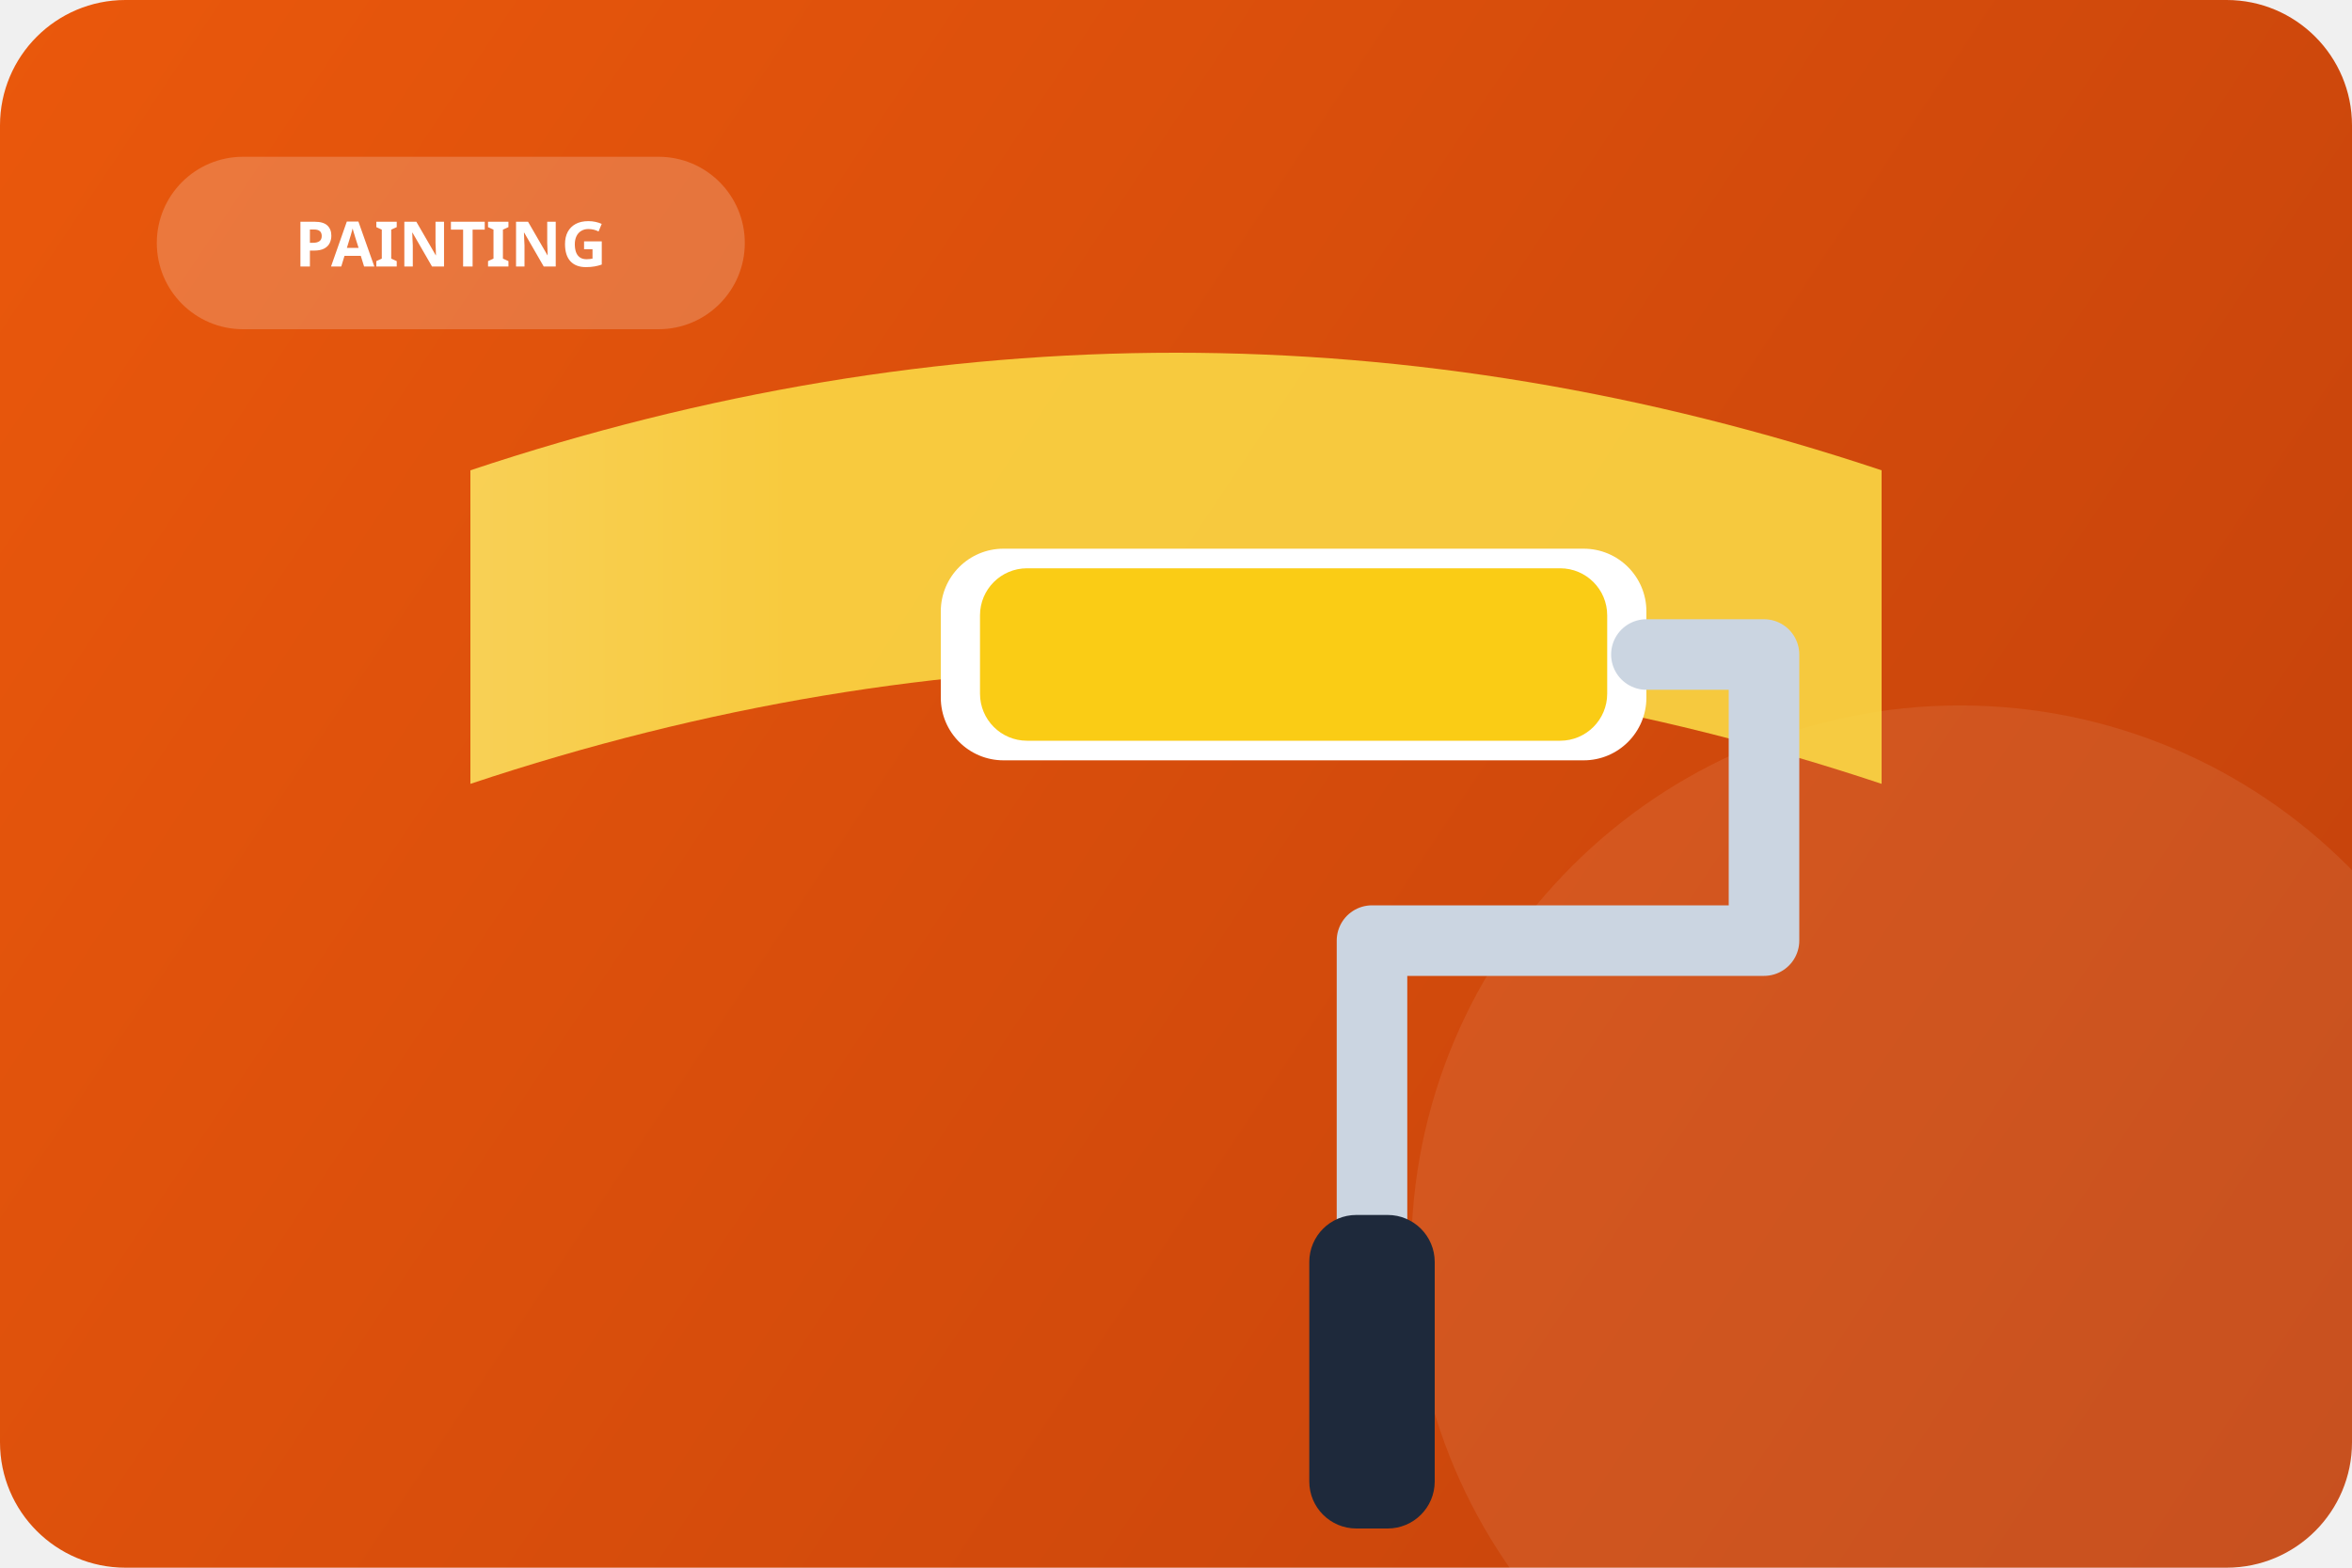
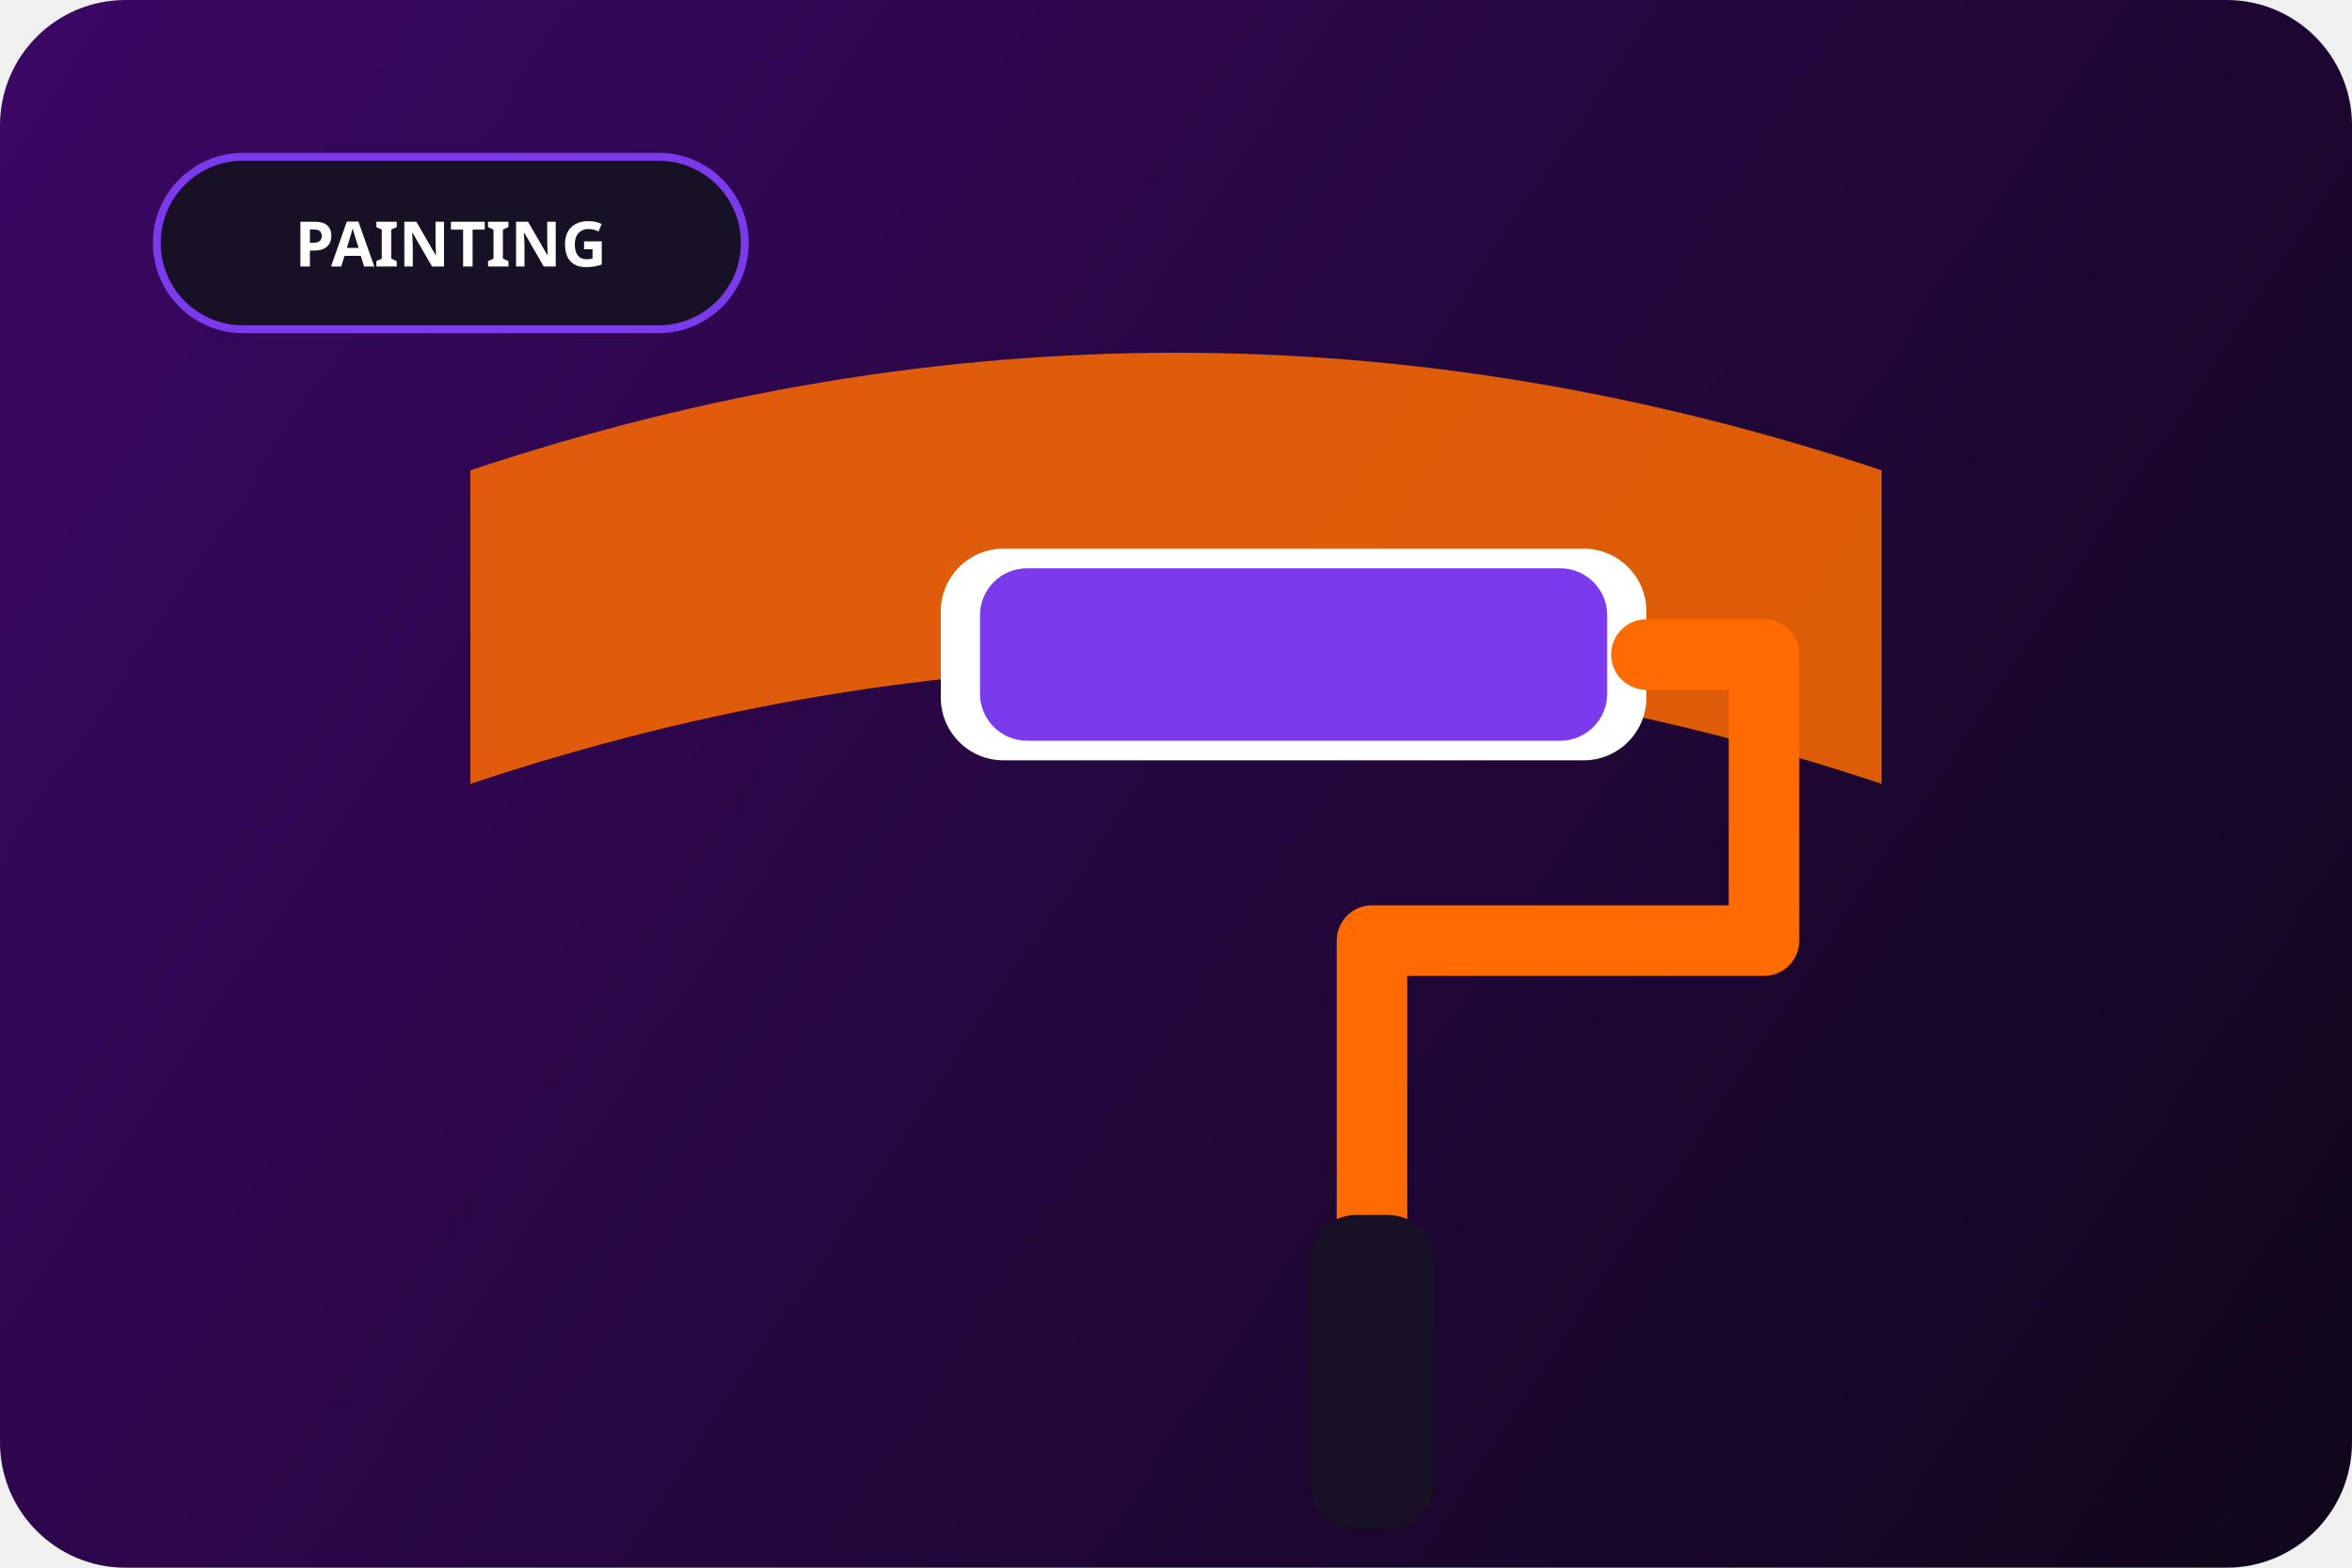
<svg xmlns="http://www.w3.org/2000/svg" viewBox="0 0 600 400" fill="none">
  <defs>
-     <linearGradient id="paintBg" x1="0" y1="0" x2="600" y2="400" gradientUnits="userSpaceOnUse">
-       <stop offset="0%" stop-color="#ea580c" />
-       <stop offset="100%" stop-color="#c2410c" />
-     </linearGradient>
-     <linearGradient id="rollerGrad" x1="0" y1="0" x2="200" y2="0" gradientUnits="userSpaceOnUse">
-       <stop offset="0%" stop-color="#fef08a" />
-       <stop offset="100%" stop-color="#fde047" />
+     <linearGradient id="paintBgPurple" x1="0" y1="0" x2="600" y2="400" gradientUnits="userSpaceOnUse">
+       <stop offset="0%" stop-color="#3b0764" />
+       <stop offset="100%" stop-color="#0f071a" />
    </linearGradient>
  </defs>
-   <rect width="600" height="400" rx="32" fill="url(#paintBg)" />
-   <circle cx="500" cy="320" r="140" fill="#ffffff" fill-opacity="0.08" />
-   <path d="M 120 120 Q 300 60 480 120 L 480 200 Q 300 140 120 200 Z" fill="url(#rollerGrad)" fill-opacity="0.85" />
+   <rect width="600" height="400" rx="32" fill="url(#paintBgPurple)" />
+   <path d="M 120 120 Q 300 60 480 120 L 480 200 Q 300 140 120 200 Z" fill="#ff6b00" fill-opacity="0.85" />
  <g transform="translate(180, 100)">
    <rect x="60" y="40" width="180" height="54" rx="16" fill="#ffffff" />
-     <rect x="70" y="45" width="160" height="44" rx="12" fill="#facc15" />
-     <path d="M 240 67 L 270 67 L 270 140 L 170 140 L 170 230" stroke="#cbd5e1" stroke-width="18" stroke-linecap="round" stroke-linejoin="round" />
-     <rect x="154" y="210" width="32" height="80" rx="12" fill="#1e293b" />
+     <rect x="70" y="45" width="160" height="44" rx="12" fill="#7c3aed" />
+     <path d="M 240 67 L 270 67 L 270 140 L 170 140 L 170 230" stroke="#ff6b00" stroke-width="18" stroke-linecap="round" stroke-linejoin="round" />
+     <rect x="154" y="210" width="32" height="80" rx="12" fill="#181024" />
  </g>
-   <rect x="40" y="40" width="150" height="44" rx="22" fill="#ffffff" fill-opacity="0.2" />
-   <text x="115" y="68" text-anchor="middle" font-family="system-ui, sans-serif" font-weight="700" font-size="16" fill="#ffffff">PAINTING</text>
+   <rect x="40" y="40" width="150" height="44" rx="22" fill="#181024" stroke="#7c3aed" stroke-width="2" />
+   <text x="115" y="68" text-anchor="middle" font-family="system-ui, sans-serif" font-weight="800" font-size="16" fill="#ffffff">PAINTING</text>
</svg>
